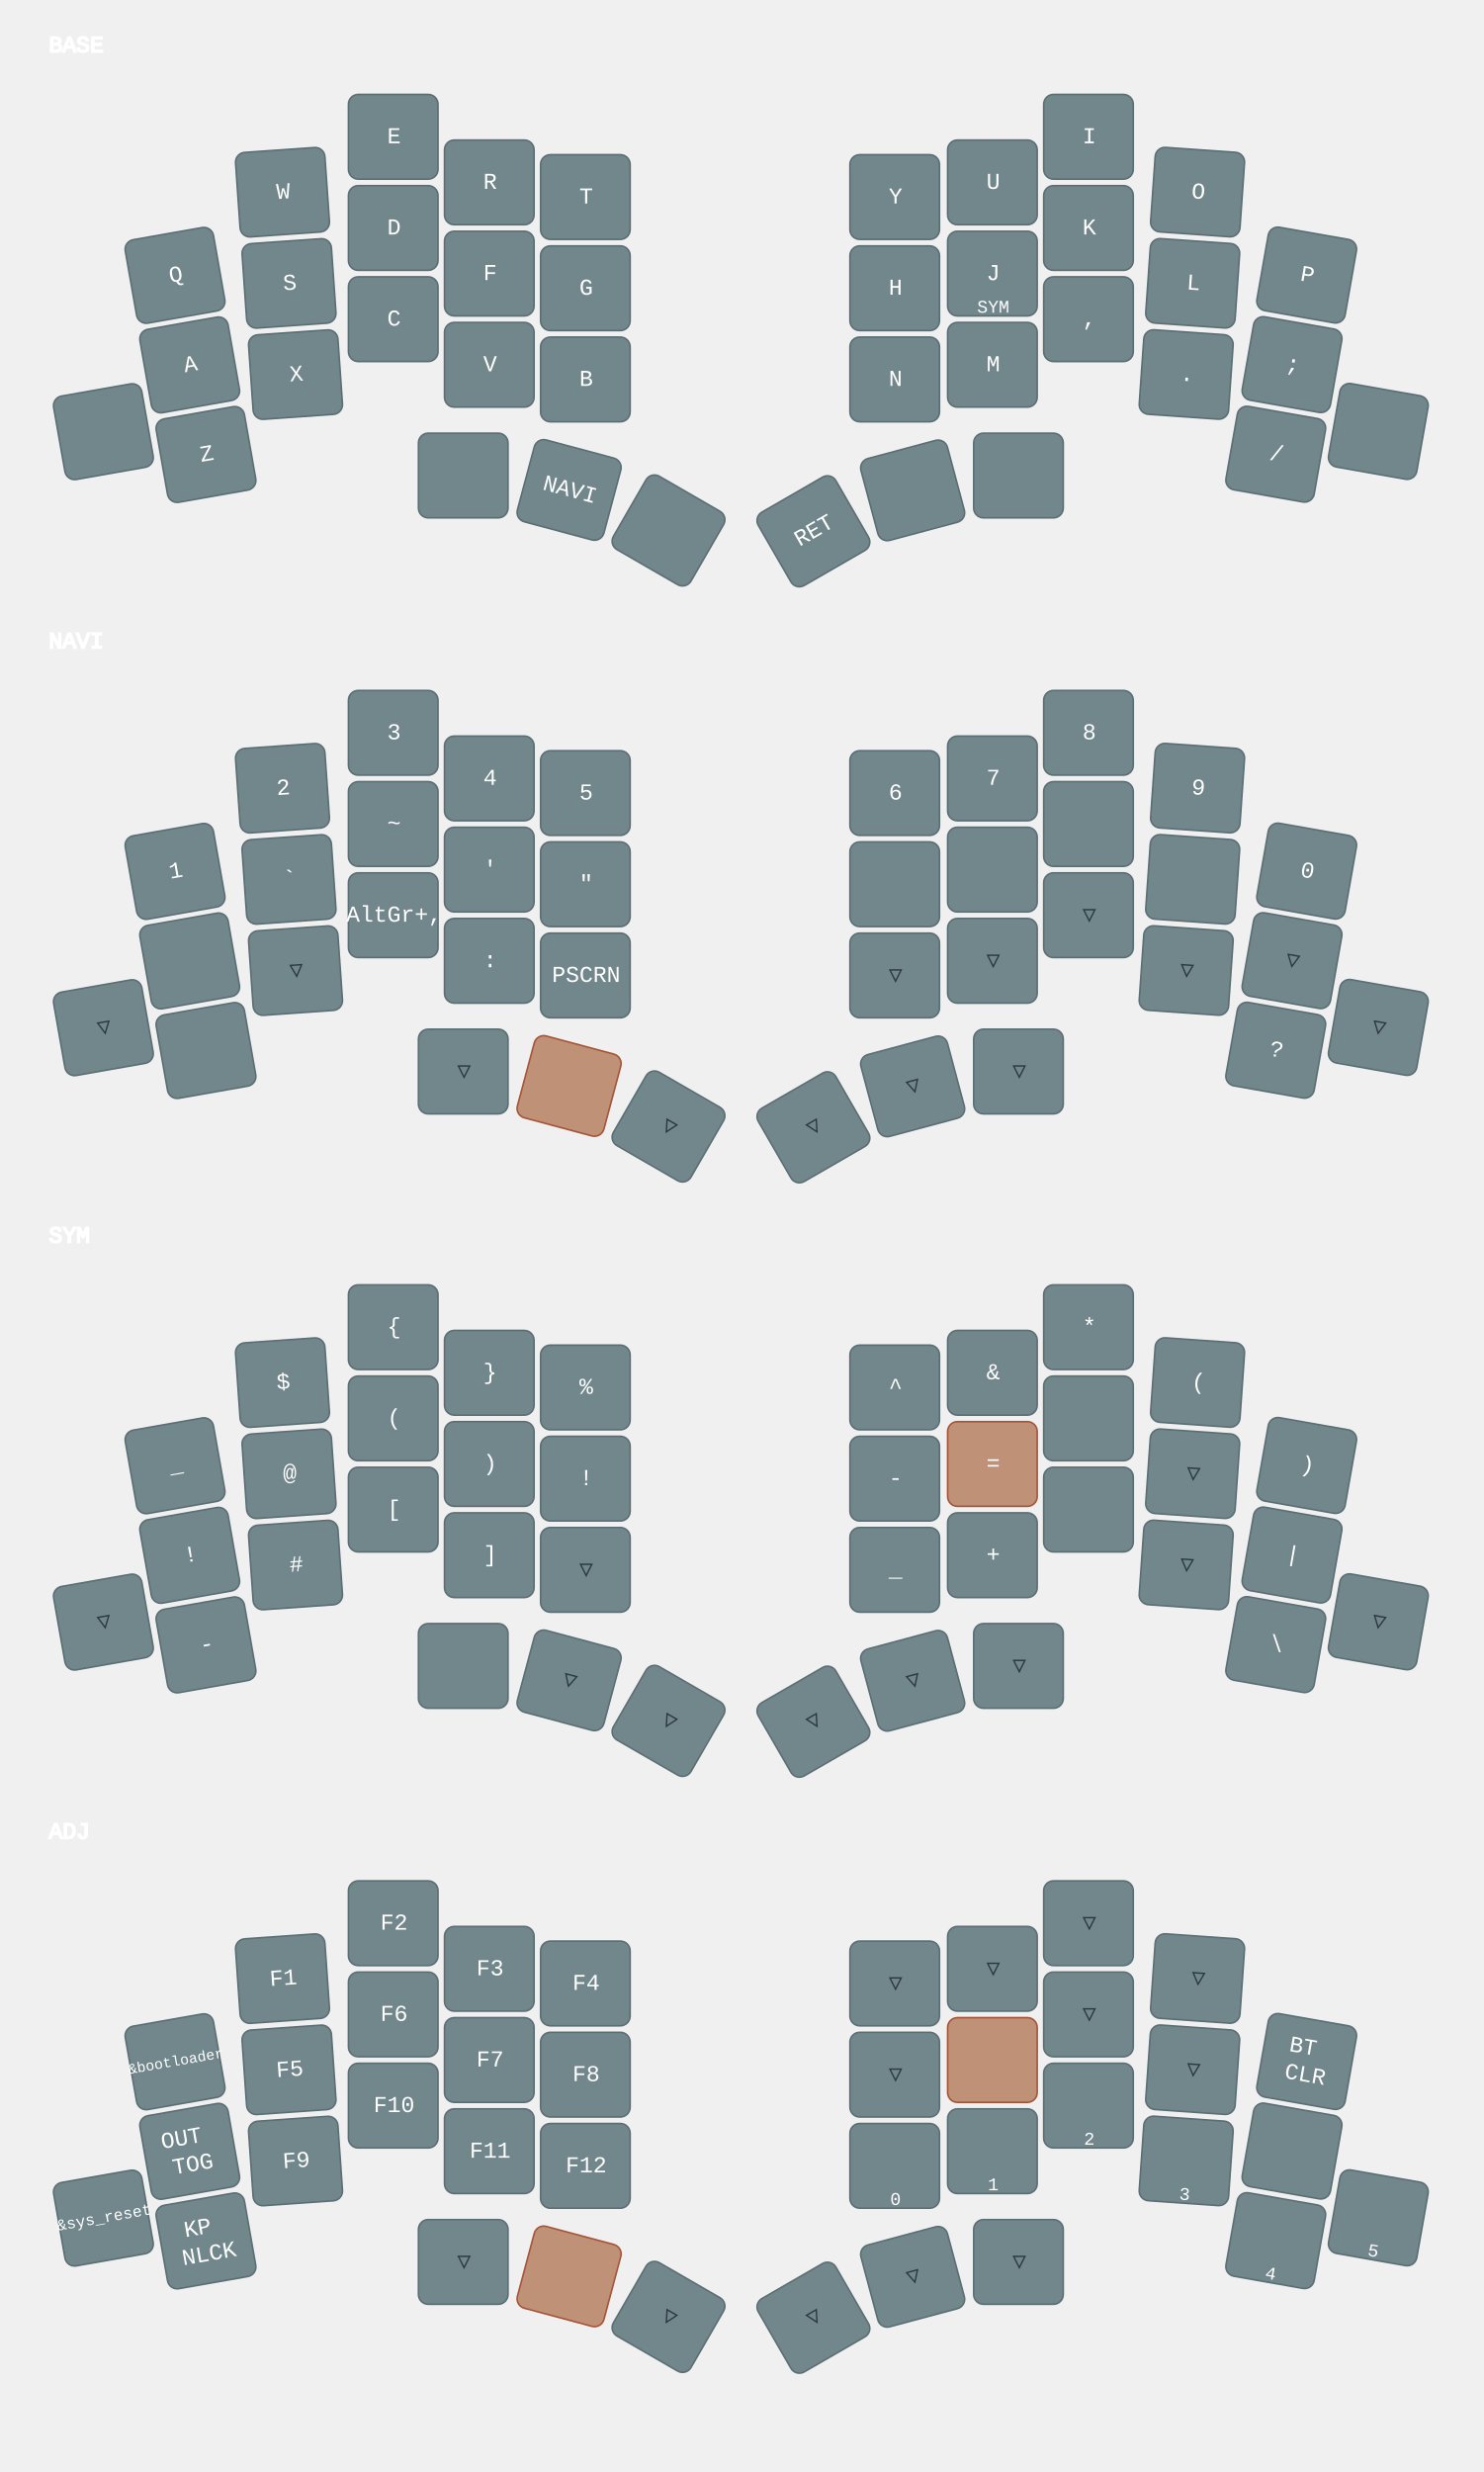
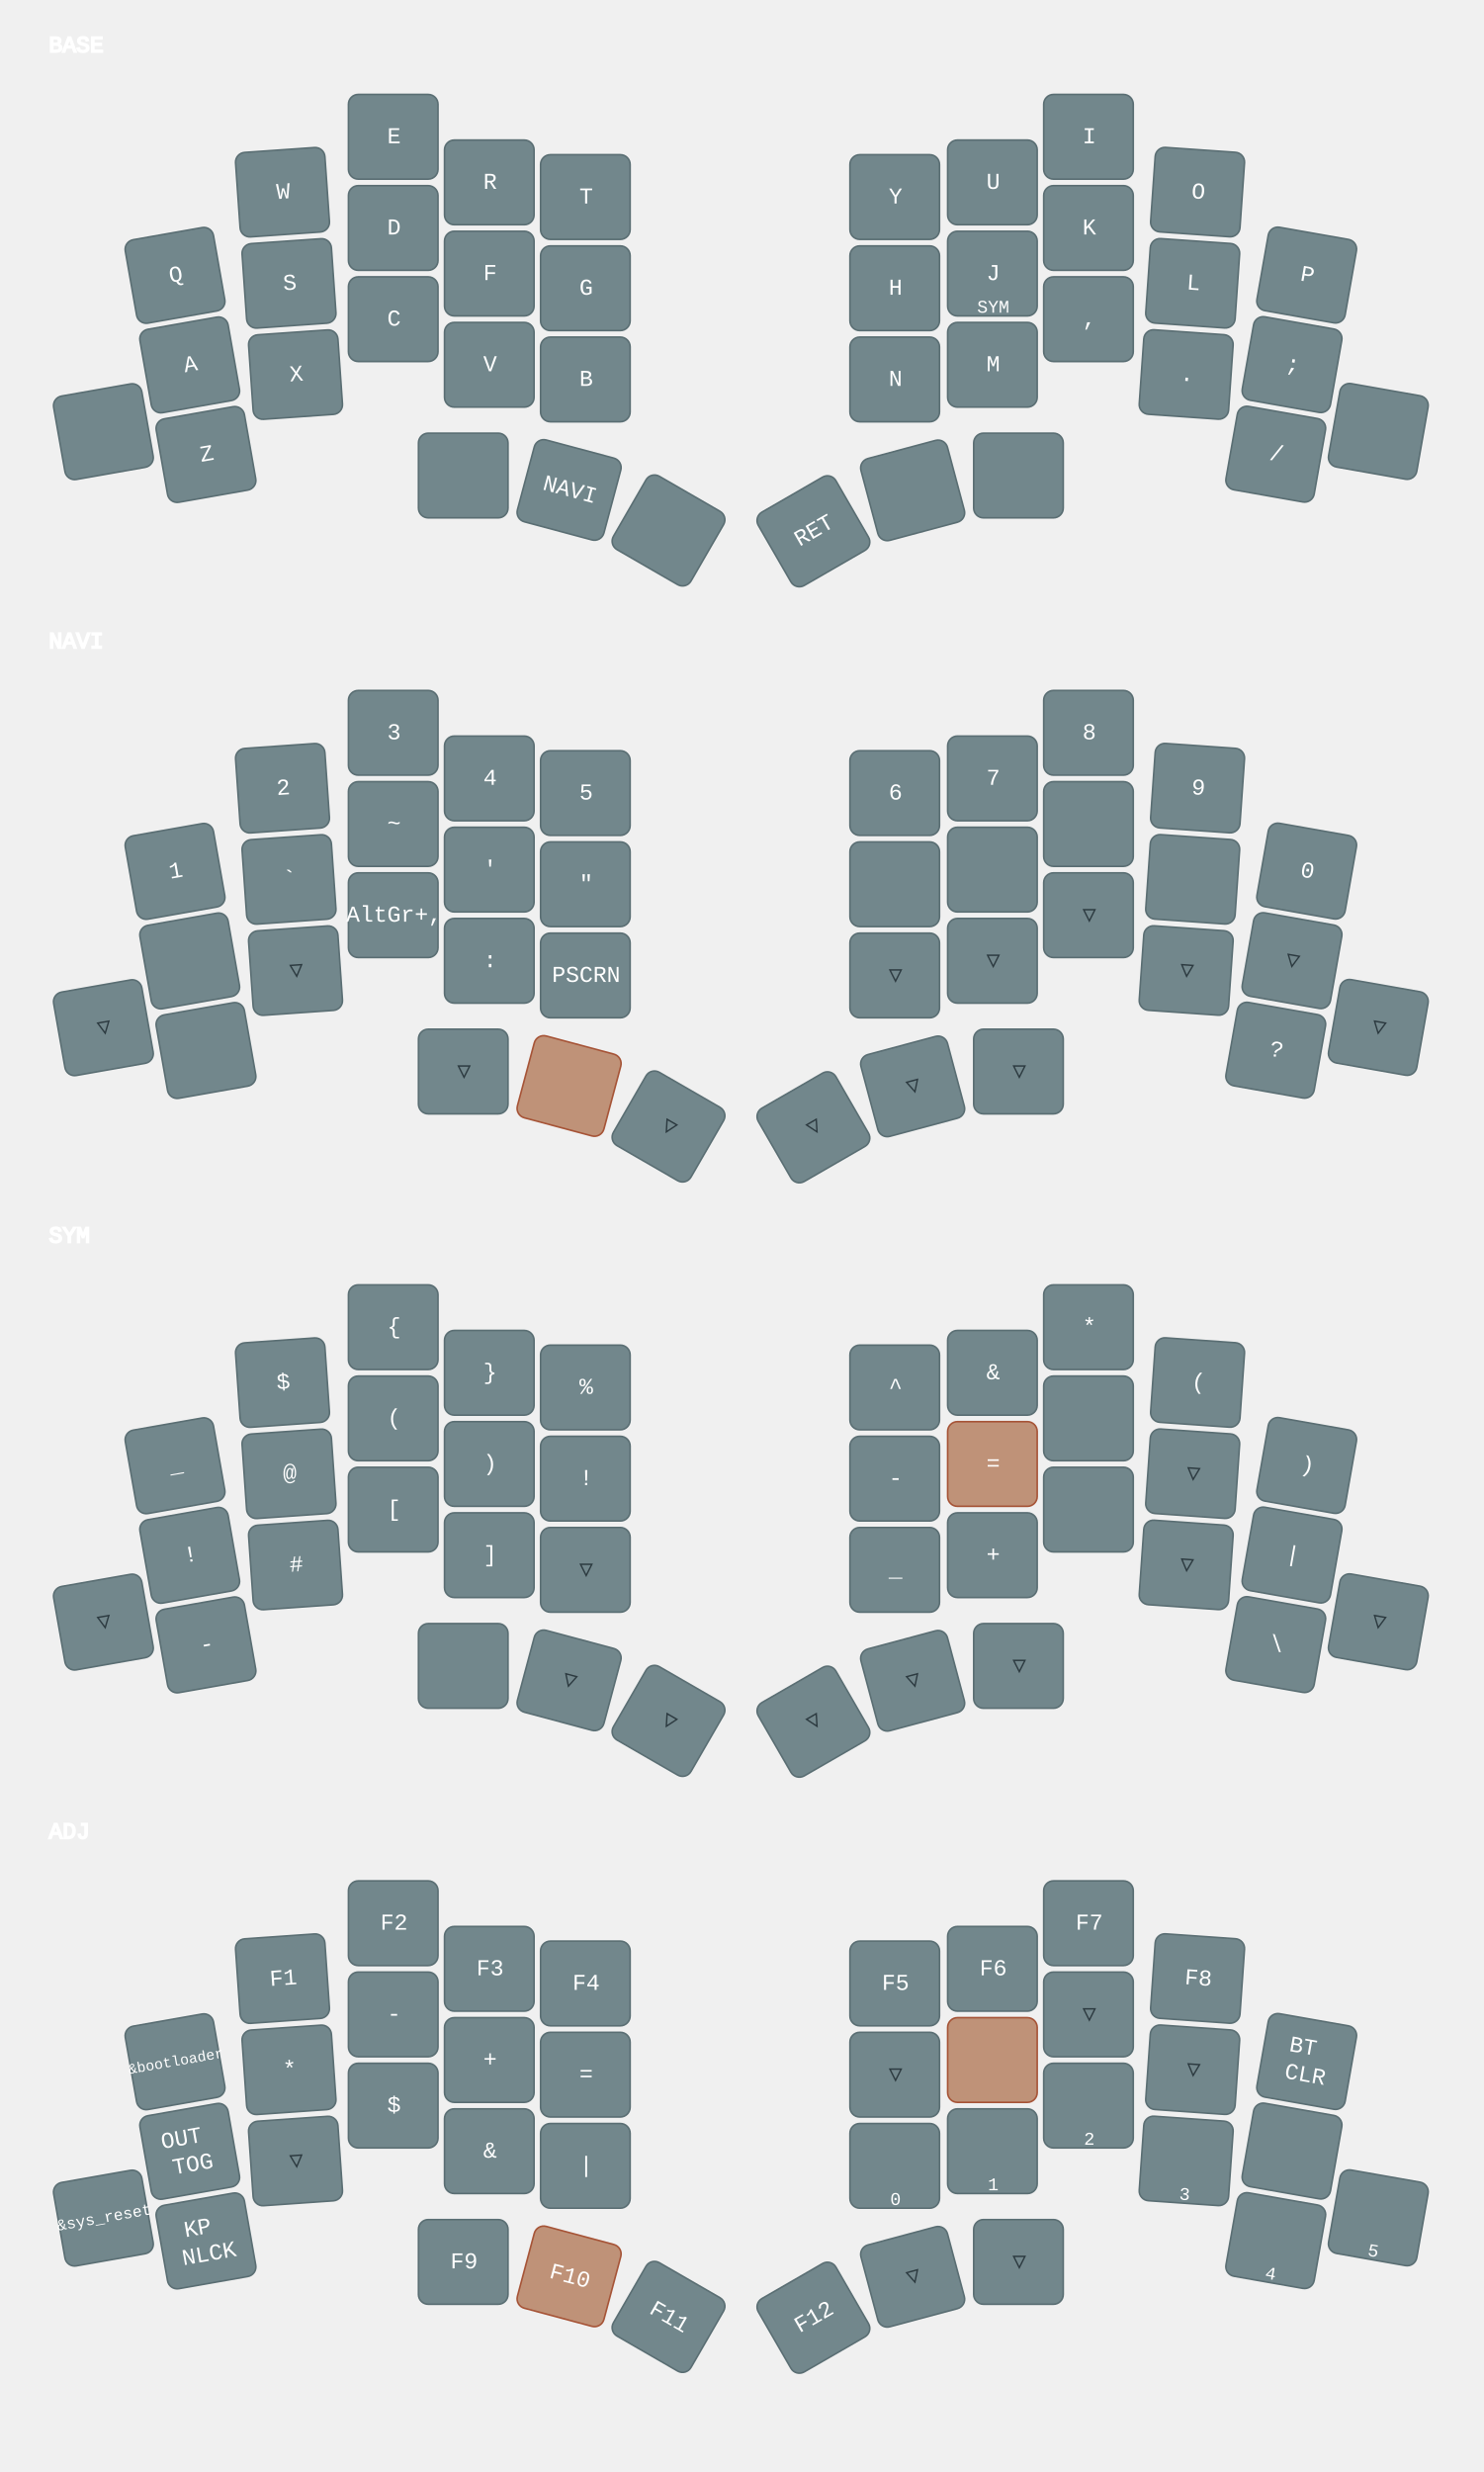
<svg xmlns="http://www.w3.org/2000/svg" xmlns:xlink="http://www.w3.org/1999/xlink" width="911" height="1518" viewBox="0 0 911 1518" class="keymap">
  <defs>/* start glyphs */
<svg id="mdi:apple-keyboard-command">
      <svg id="mdi-apple-keyboard-command" viewBox="0 0 24 24">
        <path d="M6,2A4,4 0 0,1 10,6V8H14V6A4,4 0 0,1 18,2A4,4 0 0,1 22,6A4,4 0 0,1 18,10H16V14H18A4,4 0 0,1 22,18A4,4 0 0,1 18,22A4,4 0 0,1 14,18V16H10V18A4,4 0 0,1 6,22A4,4 0 0,1 2,18A4,4 0 0,1 6,14H8V10H6A4,4 0 0,1 2,6A4,4 0 0,1 6,2M16,18A2,2 0 0,0 18,20A2,2 0 0,0 20,18A2,2 0 0,0 18,16H16V18M14,10H10V14H14V10M6,16A2,2 0 0,0 4,18A2,2 0 0,0 6,20A2,2 0 0,0 8,18V16H6M8,6A2,2 0 0,0 6,4A2,2 0 0,0 4,6A2,2 0 0,0 6,8H8V6M18,8A2,2 0 0,0 20,6A2,2 0 0,0 18,4A2,2 0 0,0 16,6V8H18Z" />
      </svg>
    </svg>
    <svg id="mdi:apple-keyboard-control">
      <svg id="mdi-apple-keyboard-control" viewBox="0 0 24 24">
        <path d="M19.78,11.78L18.36,13.19L12,6.83L5.64,13.19L4.22,11.78L12,4L19.78,11.78Z" />
      </svg>
    </svg>
    <svg id="mdi:apple-keyboard-option">
      <svg id="mdi-apple-keyboard-option" viewBox="0 0 24 24">
        <path d="M3,4H9.11L16.15,18H21V20H14.88L7.84,6H3V4M14,4H21V6H14V4Z" />
      </svg>
    </svg>
    <svg id="mdi:apple-keyboard-shift">
      <svg id="mdi-apple-keyboard-shift" viewBox="0 0 24 24">
        <path d="M15,18V12H17.17L12,6.83L6.83,12H9V18H15M12,4L22,14H17V20H7V14H2L12,4Z" />
      </svg>
    </svg>
    <svg id="mdi:arrow-down-bold">
      <svg id="mdi-arrow-down-bold" viewBox="0 0 24 24">
        <path d="M9,4H15V12H19.84L12,19.84L4.16,12H9V4Z" />
      </svg>
    </svg>
    <svg id="mdi:arrow-left-bold">
      <svg id="mdi-arrow-left-bold" viewBox="0 0 24 24">
        <path d="M20,9V15H12V19.84L4.16,12L12,4.16V9H20Z" />
      </svg>
    </svg>
    <svg id="mdi:arrow-right-bold">
      <svg id="mdi-arrow-right-bold" viewBox="0 0 24 24">
        <path d="M4,15V9H12V4.16L19.84,12L12,19.84V15H4Z" />
      </svg>
    </svg>
    <svg id="mdi:arrow-up-bold">
      <svg id="mdi-arrow-up-bold" viewBox="0 0 24 24">
        <path d="M15,20H9V12H4.16L12,4.16L19.84,12H15V20Z" />
      </svg>
    </svg>
    <svg id="mdi:backspace">
      <svg id="mdi-backspace" viewBox="0 0 24 24">
        <path d="M22,3H7C6.31,3 5.77,3.35 5.41,3.88L0,12L5.41,20.11C5.77,20.64 6.31,21 7,21H22A2,2 0 0,0 24,19V5A2,2 0 0,0 22,3M19,15.59L17.59,17L14,13.41L10.41,17L9,15.59L12.59,12L9,8.41L10.41,7L14,10.59L17.59,7L19,8.41L15.41,12" />
      </svg>
    </svg>
    <svg id="mdi:backspace-reverse-outline">
      <svg id="mdi-backspace-reverse-outline" viewBox="0 0 24 24">
        <path d="M5,15.59L6.41,17L10,13.41L13.59,17L15,15.59L11.41,12L15,8.41L13.59,7L10,10.59L6.41,7L5,8.41L8.59,12L5,15.59M2,3A2,2 0 0,0 0,5V19A2,2 0 0,0 2,21H17C17.69,21 18.23,20.64 18.59,20.11L24,12L18.59,3.88C18.23,3.35 17.69,3 17,3H2M2,5H17L21.72,12L17,19H2V5Z" />
      </svg>
    </svg>
    <svg id="mdi:bluetooth-connect">
      <svg id="mdi-bluetooth-connect" viewBox="0 0 24 24">
        <path d="M19,10L17,12L19,14L21,12M14.88,16.29L13,18.17V14.41M13,5.83L14.88,7.71L13,9.58M17.71,7.71L12,2H11V9.58L6.41,5L5,6.41L10.59,12L5,17.58L6.41,19L11,14.41V22H12L17.71,16.29L13.41,12M7,12L5,10L3,12L5,14L7,12Z" />
      </svg>
    </svg>
    <svg id="mdi:bluetooth-off">
      <svg id="mdi-bluetooth-off" viewBox="0 0 24 24">
        <path d="M13,5.83L14.88,7.71L13.28,9.31L14.69,10.72L17.71,7.7L12,2H11V7.03L13,9.03M5.41,4L4,5.41L10.59,12L5,17.59L6.41,19L11,14.41V22H12L16.29,17.71L18.59,20L20,18.59M13,18.17V14.41L14.88,16.29" />
      </svg>
    </svg>
    <svg id="mdi:keyboard-esc">
      <svg id="mdi-keyboard-esc" viewBox="0 0 24 24">
        <path d="M1 7H7V9H3V11H7V13H3V15H7V17H1V7M11 7H15V9H11V11H13C14.11 11 15 11.9 15 13V15C15 16.11 14.11 17 13 17H9V15H13V13H11C9.9 13 9 12.11 9 11V9C9 7.9 9.9 7 11 7M19 7H21C22.11 7 23 7.9 23 9V10H21V9H19V15H21V14H23V15C23 16.11 22.11 17 21 17H19C17.9 17 17 16.11 17 15V9C17 7.9 17.9 7 19 7Z" />
      </svg>
    </svg>
    <svg id="mdi:keyboard-space">
      <svg id="mdi-keyboard-space" viewBox="0 0 24 24">
        <path d="M3 15H5V19H19V15H21V19C21 20.1 20.1 21 19 21H5C3.9 21 3 20.1 3 19V15Z" />
      </svg>
    </svg>
    <svg id="mdi:keyboard-tab">
      <svg id="mdi-keyboard-tab" viewBox="0 0 24 24">
        <path d="M20,18H22V6H20M11.59,7.41L15.17,11H1V13H15.17L11.59,16.58L13,18L19,12L13,6L11.59,7.41Z" />
      </svg>
    </svg>
    <svg id="mdi:volume-high">
      <svg id="mdi-volume-high" viewBox="0 0 24 24">
        <path d="M14,3.23V5.29C16.89,6.15 19,8.83 19,12C19,15.17 16.89,17.84 14,18.7V20.77C18,19.86 21,16.28 21,12C21,7.72 18,4.14 14,3.23M16.5,12C16.5,10.23 15.5,8.71 14,7.97V16C15.5,15.29 16.5,13.76 16.5,12M3,9V15H7L12,20V4L7,9H3Z" />
      </svg>
    </svg>
    <svg id="mdi:volume-low">
      <svg id="mdi-volume-low" viewBox="0 0 24 24">
        <path d="M7,9V15H11L16,20V4L11,9H7Z" />
      </svg>
    </svg>
  </defs>/* end glyphs */
<style>/* inherit to force styles through use tags */
svg path {
    fill: inherit;
}

/* font and background color specifications */
svg.keymap {
    font-family: Menlo,SFMono-Regular,Consolas,Liberation Mono,monospace;
    font-size: 14px;
    font-kerning: normal;
    text-rendering: optimizeLegibility;
    fill: #FFF;
    background: #141F26;
}

/* default key styling */
rect.key {
    fill: #72878C;
    stroke: #5A6E73;
    stroke-width: 1;
}

/* default key side styling, only used is draw_key_sides is set */
rect.side {
    filter: brightness(90%);
}

/* color accent for combo boxes */
rect.combo, rect.combo-separate {
    fill: #54929b;
    stroke: #007772;
}

/* color accent for held keys */
rect.held, rect.combo.held {
    stroke: #A65437;
    fill: #BF9278;
    line-height: 2;
}

/* color accent for ghost (optional) keys */
rect.ghost, rect.combo.ghost {
    stroke-dasharray: 4, 4;
    stroke-width: 2;
}

text {
    text-anchor: middle;
    dominant-baseline: middle;
}

/* styling for layer labels */
text.label {
    text-anchor: start;
    stroke: white;
    paint-order: stroke;
}

/* styling for combo tap, and key hold/shifted label text */
text.combo, text.hold, text.shifted {
    font-size: 11px;
}

text.hold {
    text-anchor: middle;
    dominant-baseline: auto;
}

text.shifted {
    text-anchor: middle;
    dominant-baseline: hanging;
}

/* styling for hold/shifted label text in combo box */
text.combo.hold, text.combo.shifted {
    font-size: 8px;
}

/* lighter symbol for transparent keys */
text.trans {
    fill: #2C3A40;
}

/* styling for combo dendrons */
path.combo {
    stroke-width: 1;
    stroke: gray;
    fill: none;
}

/* Start Tabler Icons Cleanup */
/* cannot use height/width with glyphs */
.icon-tabler &gt; path {
    fill: inherit;
    stroke: inherit;
    stroke-width: 2;
}
/* hide tabler's default box */
.icon-tabler &gt; path[stroke="none"][fill="none"] {
    visibility: hidden;
}
/* End Tabler Icons Cleanup */
</style>
  <g transform="translate(30, 0)" class="layer-BASE">
    <text x="0" y="28" class="label" id="BASE">BASE</text>
    <g transform="translate(0, 56)">
      <g transform="translate(78, 113) rotate(-10.0)" class="key keypos-0">
        <rect rx="6" ry="6" x="-28" y="-26" width="55" height="52" class="key" />
        <text x="0" y="0" class="key tap">Q</text>
      </g>
      <g transform="translate(144, 62) rotate(-4.0)" class="key keypos-1">
        <rect rx="6" ry="6" x="-28" y="-26" width="55" height="52" class="key" />
        <text x="0" y="0" class="key tap">W</text>
      </g>
      <g transform="translate(212, 28)" class="key keypos-2">
        <rect rx="6" ry="6" x="-28" y="-26" width="55" height="52" class="key" />
        <text x="0" y="0" class="key tap">E</text>
      </g>
      <g transform="translate(271, 56)" class="key keypos-3">
        <rect rx="6" ry="6" x="-28" y="-26" width="55" height="52" class="key" />
        <text x="0" y="0" class="key tap">R</text>
      </g>
      <g transform="translate(330, 65)" class="key keypos-4">
        <rect rx="6" ry="6" x="-28" y="-26" width="55" height="52" class="key" />
        <text x="0" y="0" class="key tap">T</text>
      </g>
      <g transform="translate(520, 65)" class="key keypos-5">
        <rect rx="6" ry="6" x="-28" y="-26" width="55" height="52" class="key" />
        <text x="0" y="0" class="key tap">Y</text>
      </g>
      <g transform="translate(580, 56)" class="key keypos-6">
        <rect rx="6" ry="6" x="-28" y="-26" width="55" height="52" class="key" />
        <text x="0" y="0" class="key tap">U</text>
      </g>
      <g transform="translate(639, 28)" class="key keypos-7">
        <rect rx="6" ry="6" x="-28" y="-26" width="55" height="52" class="key" />
        <text x="0" y="0" class="key tap">I</text>
      </g>
      <g transform="translate(706, 62) rotate(4.0)" class="key keypos-8">
        <rect rx="6" ry="6" x="-28" y="-26" width="55" height="52" class="key" />
        <text x="0" y="0" class="key tap">O</text>
      </g>
      <g transform="translate(773, 113) rotate(10.0)" class="key keypos-9">
        <rect rx="6" ry="6" x="-28" y="-26" width="55" height="52" class="key" />
        <text x="0" y="0" class="key tap">P</text>
      </g>
      <g transform="translate(87, 168) rotate(-10.0)" class="key keypos-10">
        <rect rx="6" ry="6" x="-28" y="-26" width="55" height="52" class="key" />
        <text x="0" y="0" class="key tap">A</text>
      </g>
      <g transform="translate(148, 118) rotate(-4.0)" class="key keypos-11">
        <rect rx="6" ry="6" x="-28" y="-26" width="55" height="52" class="key" />
        <text x="0" y="0" class="key tap">S</text>
        <use href="#mdi:apple-keyboard-shift" xlink:href="#mdi:apple-keyboard-shift" x="-6" y="12" height="12" width="12.0" class="key hold glyph mdi:apple-keyboard-shift" />
      </g>
      <g transform="translate(212, 84)" class="key keypos-12">
        <rect rx="6" ry="6" x="-28" y="-26" width="55" height="52" class="key" />
        <text x="0" y="0" class="key tap">D</text>
        <use href="#mdi:apple-keyboard-command" xlink:href="#mdi:apple-keyboard-command" x="-6" y="12" height="12" width="12.0" class="key hold glyph mdi:apple-keyboard-command" />
      </g>
      <g transform="translate(271, 112)" class="key keypos-13">
        <rect rx="6" ry="6" x="-28" y="-26" width="55" height="52" class="key" />
        <text x="0" y="0" class="key tap">F</text>
        <use href="#mdi:apple-keyboard-control" xlink:href="#mdi:apple-keyboard-control" x="-6" y="12" height="12" width="12.0" class="key hold glyph mdi:apple-keyboard-control" />
      </g>
      <g transform="translate(330, 121)" class="key keypos-14">
        <rect rx="6" ry="6" x="-28" y="-26" width="55" height="52" class="key" />
        <text x="0" y="0" class="key tap">G</text>
      </g>
      <g transform="translate(520, 121)" class="key keypos-15">
        <rect rx="6" ry="6" x="-28" y="-26" width="55" height="52" class="key" />
        <text x="0" y="0" class="key tap">H</text>
      </g>
      <g transform="translate(580, 112)" class="key keypos-16">
        <rect rx="6" ry="6" x="-28" y="-26" width="55" height="52" class="key" />
        <text x="0" y="0" class="key tap">J</text>
        <a href="#SYM">
          <text x="0" y="24" class="key hold layer-activator">SYM</text>
        </a>
      </g>
      <g transform="translate(639, 84)" class="key keypos-17">
        <rect rx="6" ry="6" x="-28" y="-26" width="55" height="52" class="key" />
        <text x="0" y="0" class="key tap">K</text>
      </g>
      <g transform="translate(703, 118) rotate(4.0)" class="key keypos-18">
        <rect rx="6" ry="6" x="-28" y="-26" width="55" height="52" class="key" />
        <text x="0" y="0" class="key tap">L</text>
      </g>
      <g transform="translate(764, 168) rotate(10.0)" class="key keypos-19">
        <rect rx="6" ry="6" x="-28" y="-26" width="55" height="52" class="key" />
        <text x="0" y="0" class="key tap">;</text>
      </g>
      <g transform="translate(34, 209) rotate(-10.0)" class="key keypos-20">
        <rect rx="6" ry="6" x="-28" y="-26" width="55" height="52" class="key" />
        <use href="#mdi:keyboard-esc" xlink:href="#mdi:keyboard-esc" x="-7" y="-7" height="14" width="14.0" class="key tap glyph mdi:keyboard-esc" />
        <use href="#mdi:apple-keyboard-control" xlink:href="#mdi:apple-keyboard-control" x="-6" y="12" height="12" width="12.0" class="key hold glyph mdi:apple-keyboard-control" />
      </g>
      <g transform="translate(97, 223) rotate(-10.0)" class="key keypos-21">
        <rect rx="6" ry="6" x="-28" y="-26" width="55" height="52" class="key" />
        <text x="0" y="0" class="key tap">Z</text>
      </g>
      <g transform="translate(152, 174) rotate(-4.0)" class="key keypos-22">
        <rect rx="6" ry="6" x="-28" y="-26" width="55" height="52" class="key" />
        <text x="0" y="0" class="key tap">X</text>
      </g>
      <g transform="translate(212, 140)" class="key keypos-23">
        <rect rx="6" ry="6" x="-28" y="-26" width="55" height="52" class="key" />
        <text x="0" y="0" class="key tap">C</text>
      </g>
      <g transform="translate(271, 168)" class="key keypos-24">
        <rect rx="6" ry="6" x="-28" y="-26" width="55" height="52" class="key" />
        <text x="0" y="0" class="key tap">V</text>
      </g>
      <g transform="translate(330, 177)" class="key keypos-25">
        <rect rx="6" ry="6" x="-28" y="-26" width="55" height="52" class="key" />
        <text x="0" y="0" class="key tap">B</text>
      </g>
      <g transform="translate(520, 177)" class="key keypos-26">
        <rect rx="6" ry="6" x="-28" y="-26" width="55" height="52" class="key" />
        <text x="0" y="0" class="key tap">N</text>
      </g>
      <g transform="translate(580, 168)" class="key keypos-27">
        <rect rx="6" ry="6" x="-28" y="-26" width="55" height="52" class="key" />
        <text x="0" y="0" class="key tap">M</text>
      </g>
      <g transform="translate(639, 140)" class="key keypos-28">
        <rect rx="6" ry="6" x="-28" y="-26" width="55" height="52" class="key" />
        <text x="0" y="0" class="key tap">,</text>
      </g>
      <g transform="translate(699, 174) rotate(4.0)" class="key keypos-29">
        <rect rx="6" ry="6" x="-28" y="-26" width="55" height="52" class="key" />
        <text x="0" y="0" class="key tap">.</text>
      </g>
      <g transform="translate(754, 223) rotate(10.0)" class="key keypos-30">
        <rect rx="6" ry="6" x="-28" y="-26" width="55" height="52" class="key" />
        <text x="0" y="0" class="key tap">/</text>
      </g>
      <g transform="translate(817, 209) rotate(10.0)" class="key keypos-31">
        <rect rx="6" ry="6" x="-28" y="-26" width="55" height="52" class="key" />
        <use href="#mdi:apple-keyboard-shift" xlink:href="#mdi:apple-keyboard-shift" x="-7" y="-7" height="14" width="14.0" class="key tap glyph mdi:apple-keyboard-shift" />
      </g>
      <g transform="translate(255, 236)" class="key keypos-32">
        <rect rx="6" ry="6" x="-28" y="-26" width="55" height="52" class="key" />
        <use href="#mdi:backspace" xlink:href="#mdi:backspace" x="-7" y="-7" height="14" width="14.0" class="key tap glyph mdi:backspace" />
        <use href="#mdi:apple-keyboard-command" xlink:href="#mdi:apple-keyboard-command" x="-6" y="12" height="12" width="12.0" class="key hold glyph mdi:apple-keyboard-command" />
      </g>
      <g transform="translate(320, 245) rotate(15.0)" class="key keypos-33">
        <rect rx="6" ry="6" x="-28" y="-26" width="55" height="52" class="key" />
        <a href="#NAVI">
          <text x="0" y="0" class="key tap layer-activator">NAVI</text>
        </a>
      </g>
      <g transform="translate(381, 270) rotate(30.0)" class="key backspace keypos-34">
        <rect rx="6" ry="6" x="-28" y="-26" width="55" height="52" class="key backspace" />
        <use href="#mdi:backspace" xlink:href="#mdi:backspace" x="-7" y="-7" height="14" width="14.0" class="key backspace tap glyph mdi:backspace" />
      </g>
      <g transform="translate(470, 270) rotate(-30.0)" class="key keypos-35">
        <rect rx="6" ry="6" x="-28" y="-26" width="55" height="52" class="key" />
        <text x="0" y="0" class="key tap">RET</text>
      </g>
      <g transform="translate(531, 245) rotate(-15.0)" class="key keypos-36">
        <rect rx="6" ry="6" x="-28" y="-26" width="55" height="52" class="key" />
        <use href="#mdi:keyboard-space" xlink:href="#mdi:keyboard-space" x="-7" y="-7" height="14" width="14.0" class="key tap glyph mdi:keyboard-space" />
      </g>
      <g transform="translate(596, 236)" class="key keypos-37">
        <rect rx="6" ry="6" x="-28" y="-26" width="55" height="52" class="key" />
        <use href="#mdi:keyboard-esc" xlink:href="#mdi:keyboard-esc" x="-7" y="-7" height="14" width="14.0" class="key tap glyph mdi:keyboard-esc" />
        <use href="#mdi:apple-keyboard-option" xlink:href="#mdi:apple-keyboard-option" x="-6" y="12" height="12" width="12.0" class="key hold glyph mdi:apple-keyboard-option" />
      </g>
    </g>
  </g>
  <g transform="translate(30, 366)" class="layer-NAVI">
    <text x="0" y="28" class="label" id="NAVI">NAVI</text>
    <g transform="translate(0, 56)">
      <g transform="translate(78, 113) rotate(-10.0)" class="key keypos-0">
        <rect rx="6" ry="6" x="-28" y="-26" width="55" height="52" class="key" />
        <text x="0" y="0" class="key tap">1</text>
      </g>
      <g transform="translate(144, 62) rotate(-4.0)" class="key keypos-1">
        <rect rx="6" ry="6" x="-28" y="-26" width="55" height="52" class="key" />
        <text x="0" y="0" class="key tap">2</text>
      </g>
      <g transform="translate(212, 28)" class="key keypos-2">
        <rect rx="6" ry="6" x="-28" y="-26" width="55" height="52" class="key" />
        <text x="0" y="0" class="key tap">3</text>
      </g>
      <g transform="translate(271, 56)" class="key keypos-3">
        <rect rx="6" ry="6" x="-28" y="-26" width="55" height="52" class="key" />
        <text x="0" y="0" class="key tap">4</text>
      </g>
      <g transform="translate(330, 65)" class="key keypos-4">
        <rect rx="6" ry="6" x="-28" y="-26" width="55" height="52" class="key" />
        <text x="0" y="0" class="key tap">5</text>
      </g>
      <g transform="translate(520, 65)" class="key keypos-5">
        <rect rx="6" ry="6" x="-28" y="-26" width="55" height="52" class="key" />
        <text x="0" y="0" class="key tap">6</text>
      </g>
      <g transform="translate(580, 56)" class="key keypos-6">
        <rect rx="6" ry="6" x="-28" y="-26" width="55" height="52" class="key" />
        <text x="0" y="0" class="key tap">7</text>
      </g>
      <g transform="translate(639, 28)" class="key keypos-7">
        <rect rx="6" ry="6" x="-28" y="-26" width="55" height="52" class="key" />
        <text x="0" y="0" class="key tap">8</text>
      </g>
      <g transform="translate(706, 62) rotate(4.0)" class="key keypos-8">
        <rect rx="6" ry="6" x="-28" y="-26" width="55" height="52" class="key" />
        <text x="0" y="0" class="key tap">9</text>
      </g>
      <g transform="translate(773, 113) rotate(10.0)" class="key keypos-9">
        <rect rx="6" ry="6" x="-28" y="-26" width="55" height="52" class="key" />
        <text x="0" y="0" class="key tap">0</text>
      </g>
      <g transform="translate(87, 168) rotate(-10.0)" class="key keypos-10">
        <rect rx="6" ry="6" x="-28" y="-26" width="55" height="52" class="key" />
        <use href="#mdi:keyboard-tab" xlink:href="#mdi:keyboard-tab" x="-7" y="-7" height="14" width="14.0" class="key tap glyph mdi:keyboard-tab" />
      </g>
      <g transform="translate(148, 118) rotate(-4.0)" class="key keypos-11">
        <rect rx="6" ry="6" x="-28" y="-26" width="55" height="52" class="key" />
        <text x="0" y="0" class="key tap">`</text>
      </g>
      <g transform="translate(212, 84)" class="key keypos-12">
        <rect rx="6" ry="6" x="-28" y="-26" width="55" height="52" class="key" />
        <text x="0" y="0" class="key tap">~</text>
      </g>
      <g transform="translate(271, 112)" class="key keypos-13">
        <rect rx="6" ry="6" x="-28" y="-26" width="55" height="52" class="key" />
        <text x="0" y="0" class="key tap">'</text>
      </g>
      <g transform="translate(330, 121)" class="key keypos-14">
        <rect rx="6" ry="6" x="-28" y="-26" width="55" height="52" class="key" />
        <text x="0" y="0" class="key tap">"</text>
      </g>
      <g transform="translate(520, 121)" class="key keypos-15">
        <rect rx="6" ry="6" x="-28" y="-26" width="55" height="52" class="key" />
        <use href="#mdi:arrow-left-bold" xlink:href="#mdi:arrow-left-bold" x="-7" y="-7" height="14" width="14.0" class="key tap glyph mdi:arrow-left-bold" />
      </g>
      <g transform="translate(580, 112)" class="key keypos-16">
        <rect rx="6" ry="6" x="-28" y="-26" width="55" height="52" class="key" />
        <use href="#mdi:arrow-down-bold" xlink:href="#mdi:arrow-down-bold" x="-7" y="-7" height="14" width="14.0" class="key tap glyph mdi:arrow-down-bold" />
      </g>
      <g transform="translate(639, 84)" class="key keypos-17">
        <rect rx="6" ry="6" x="-28" y="-26" width="55" height="52" class="key" />
        <use href="#mdi:arrow-up-bold" xlink:href="#mdi:arrow-up-bold" x="-7" y="-7" height="14" width="14.0" class="key tap glyph mdi:arrow-up-bold" />
      </g>
      <g transform="translate(703, 118) rotate(4.0)" class="key keypos-18">
        <rect rx="6" ry="6" x="-28" y="-26" width="55" height="52" class="key" />
        <use href="#mdi:arrow-right-bold" xlink:href="#mdi:arrow-right-bold" x="-7" y="-7" height="14" width="14.0" class="key tap glyph mdi:arrow-right-bold" />
      </g>
      <g transform="translate(764, 168) rotate(10.0)" class="key trans keypos-19">
        <rect rx="6" ry="6" x="-28" y="-26" width="55" height="52" class="key trans" />
        <text x="0" y="0" class="key trans tap">▽</text>
      </g>
      <g transform="translate(34, 209) rotate(-10.0)" class="key trans keypos-20">
        <rect rx="6" ry="6" x="-28" y="-26" width="55" height="52" class="key trans" />
        <text x="0" y="0" class="key trans tap">▽</text>
      </g>
      <g transform="translate(97, 223) rotate(-10.0)" class="key keypos-21">
        <rect rx="6" ry="6" x="-28" y="-26" width="55" height="52" class="key" />
        <use href="#mdi:apple-keyboard-shift" xlink:href="#mdi:apple-keyboard-shift" x="-7" y="-7" height="14" width="14.0" class="key tap glyph mdi:apple-keyboard-shift" />
      </g>
      <g transform="translate(152, 174) rotate(-4.0)" class="key trans keypos-22">
        <rect rx="6" ry="6" x="-28" y="-26" width="55" height="52" class="key trans" />
        <text x="0" y="0" class="key trans tap">▽</text>
      </g>
      <g transform="translate(212, 140)" class="key keypos-23">
        <rect rx="6" ry="6" x="-28" y="-26" width="55" height="52" class="key" />
        <text x="0" y="0" class="key tap">AltGr+,</text>
      </g>
      <g transform="translate(271, 168)" class="key keypos-24">
        <rect rx="6" ry="6" x="-28" y="-26" width="55" height="52" class="key" />
        <text x="0" y="0" class="key tap">:</text>
      </g>
      <g transform="translate(330, 177)" class="key keypos-25">
        <rect rx="6" ry="6" x="-28" y="-26" width="55" height="52" class="key" />
        <text x="0" y="0" class="key tap">PSCRN</text>
      </g>
      <g transform="translate(520, 177)" class="key trans keypos-26">
        <rect rx="6" ry="6" x="-28" y="-26" width="55" height="52" class="key trans" />
        <text x="0" y="0" class="key trans tap">▽</text>
      </g>
      <g transform="translate(580, 168)" class="key trans keypos-27">
        <rect rx="6" ry="6" x="-28" y="-26" width="55" height="52" class="key trans" />
        <text x="0" y="0" class="key trans tap">▽</text>
      </g>
      <g transform="translate(639, 140)" class="key trans keypos-28">
        <rect rx="6" ry="6" x="-28" y="-26" width="55" height="52" class="key trans" />
        <text x="0" y="0" class="key trans tap">▽</text>
      </g>
      <g transform="translate(699, 174) rotate(4.0)" class="key trans keypos-29">
        <rect rx="6" ry="6" x="-28" y="-26" width="55" height="52" class="key trans" />
        <text x="0" y="0" class="key trans tap">▽</text>
      </g>
      <g transform="translate(754, 223) rotate(10.0)" class="key keypos-30">
        <rect rx="6" ry="6" x="-28" y="-26" width="55" height="52" class="key" />
        <text x="0" y="0" class="key tap">?</text>
      </g>
      <g transform="translate(817, 209) rotate(10.0)" class="key trans keypos-31">
        <rect rx="6" ry="6" x="-28" y="-26" width="55" height="52" class="key trans" />
        <text x="0" y="0" class="key trans tap">▽</text>
      </g>
      <g transform="translate(255, 236)" class="key trans keypos-32">
        <rect rx="6" ry="6" x="-28" y="-26" width="55" height="52" class="key trans" />
        <text x="0" y="0" class="key trans tap">▽</text>
      </g>
      <g transform="translate(320, 245) rotate(15.0)" class="key held keypos-33">
        <rect rx="6" ry="6" x="-28" y="-26" width="55" height="52" class="key held" />
      </g>
      <g transform="translate(381, 270) rotate(30.0)" class="key trans keypos-34">
        <rect rx="6" ry="6" x="-28" y="-26" width="55" height="52" class="key trans" />
        <text x="0" y="0" class="key trans tap">▽</text>
      </g>
      <g transform="translate(470, 270) rotate(-30.0)" class="key trans keypos-35">
        <rect rx="6" ry="6" x="-28" y="-26" width="55" height="52" class="key trans" />
        <text x="0" y="0" class="key trans tap">▽</text>
      </g>
      <g transform="translate(531, 245) rotate(-15.0)" class="key trans keypos-36">
        <rect rx="6" ry="6" x="-28" y="-26" width="55" height="52" class="key trans" />
        <text x="0" y="0" class="key trans tap">▽</text>
      </g>
      <g transform="translate(596, 236)" class="key trans keypos-37">
        <rect rx="6" ry="6" x="-28" y="-26" width="55" height="52" class="key trans" />
        <text x="0" y="0" class="key trans tap">▽</text>
      </g>
    </g>
  </g>
  <g transform="translate(30, 731)" class="layer-SYM">
    <text x="0" y="28" class="label" id="SYM">SYM</text>
    <g transform="translate(0, 56)">
      <g transform="translate(78, 113) rotate(-10.0)" class="key keypos-0">
        <rect rx="6" ry="6" x="-28" y="-26" width="55" height="52" class="key" />
        <text x="0" y="0" class="key tap">_</text>
      </g>
      <g transform="translate(144, 62) rotate(-4.0)" class="key keypos-1">
        <rect rx="6" ry="6" x="-28" y="-26" width="55" height="52" class="key" />
        <text x="0" y="0" class="key tap">$</text>
      </g>
      <g transform="translate(212, 28)" class="key keypos-2">
        <rect rx="6" ry="6" x="-28" y="-26" width="55" height="52" class="key" />
        <text x="0" y="0" class="key tap">{</text>
      </g>
      <g transform="translate(271, 56)" class="key keypos-3">
        <rect rx="6" ry="6" x="-28" y="-26" width="55" height="52" class="key" />
        <text x="0" y="0" class="key tap">}</text>
      </g>
      <g transform="translate(330, 65)" class="key keypos-4">
        <rect rx="6" ry="6" x="-28" y="-26" width="55" height="52" class="key" />
        <text x="0" y="0" class="key tap">%</text>
      </g>
      <g transform="translate(520, 65)" class="key keypos-5">
        <rect rx="6" ry="6" x="-28" y="-26" width="55" height="52" class="key" />
        <text x="0" y="0" class="key tap">^</text>
      </g>
      <g transform="translate(580, 56)" class="key keypos-6">
        <rect rx="6" ry="6" x="-28" y="-26" width="55" height="52" class="key" />
        <text x="0" y="0" class="key tap">&amp;</text>
      </g>
      <g transform="translate(639, 28)" class="key keypos-7">
        <rect rx="6" ry="6" x="-28" y="-26" width="55" height="52" class="key" />
        <text x="0" y="0" class="key tap">*</text>
      </g>
      <g transform="translate(706, 62) rotate(4.0)" class="key keypos-8">
        <rect rx="6" ry="6" x="-28" y="-26" width="55" height="52" class="key" />
        <text x="0" y="0" class="key tap">(</text>
      </g>
      <g transform="translate(773, 113) rotate(10.0)" class="key keypos-9">
        <rect rx="6" ry="6" x="-28" y="-26" width="55" height="52" class="key" />
        <text x="0" y="0" class="key tap">)</text>
      </g>
      <g transform="translate(87, 168) rotate(-10.0)" class="key keypos-10">
        <rect rx="6" ry="6" x="-28" y="-26" width="55" height="52" class="key" />
        <text x="0" y="0" class="key tap">!</text>
      </g>
      <g transform="translate(148, 118) rotate(-4.0)" class="key keypos-11">
        <rect rx="6" ry="6" x="-28" y="-26" width="55" height="52" class="key" />
        <text x="0" y="0" class="key tap">@</text>
      </g>
      <g transform="translate(212, 84)" class="key keypos-12">
        <rect rx="6" ry="6" x="-28" y="-26" width="55" height="52" class="key" />
        <text x="0" y="0" class="key tap">(</text>
      </g>
      <g transform="translate(271, 112)" class="key keypos-13">
        <rect rx="6" ry="6" x="-28" y="-26" width="55" height="52" class="key" />
        <text x="0" y="0" class="key tap">)</text>
      </g>
      <g transform="translate(330, 121)" class="key keypos-14">
        <rect rx="6" ry="6" x="-28" y="-26" width="55" height="52" class="key" />
        <text x="0" y="0" class="key tap">!</text>
      </g>
      <g transform="translate(520, 121)" class="key keypos-15">
        <rect rx="6" ry="6" x="-28" y="-26" width="55" height="52" class="key" />
        <text x="0" y="0" class="key tap">-</text>
      </g>
      <g transform="translate(580, 112)" class="key held keypos-16">
        <rect rx="6" ry="6" x="-28" y="-26" width="55" height="52" class="key held" />
        <text x="0" y="0" class="key held tap">=</text>
      </g>
      <g transform="translate(639, 84)" class="key keypos-17">
        <rect rx="6" ry="6" x="-28" y="-26" width="55" height="52" class="key" />
        <use href="#mdi:volume-high" xlink:href="#mdi:volume-high" x="-7" y="-7" height="14" width="14.0" class="key tap glyph mdi:volume-high" />
      </g>
      <g transform="translate(703, 118) rotate(4.0)" class="key trans keypos-18">
        <rect rx="6" ry="6" x="-28" y="-26" width="55" height="52" class="key trans" />
        <text x="0" y="0" class="key trans tap">▽</text>
      </g>
      <g transform="translate(764, 168) rotate(10.0)" class="key keypos-19">
        <rect rx="6" ry="6" x="-28" y="-26" width="55" height="52" class="key" />
        <text x="0" y="0" class="key tap">|</text>
      </g>
      <g transform="translate(34, 209) rotate(-10.0)" class="key trans keypos-20">
        <rect rx="6" ry="6" x="-28" y="-26" width="55" height="52" class="key trans" />
        <text x="0" y="0" class="key trans tap">▽</text>
      </g>
      <g transform="translate(97, 223) rotate(-10.0)" class="key keypos-21">
        <rect rx="6" ry="6" x="-28" y="-26" width="55" height="52" class="key" />
        <text x="0" y="0" class="key tap">-</text>
      </g>
      <g transform="translate(152, 174) rotate(-4.0)" class="key keypos-22">
        <rect rx="6" ry="6" x="-28" y="-26" width="55" height="52" class="key" />
        <text x="0" y="0" class="key tap">#</text>
      </g>
      <g transform="translate(212, 140)" class="key keypos-23">
        <rect rx="6" ry="6" x="-28" y="-26" width="55" height="52" class="key" />
        <text x="0" y="0" class="key tap">[</text>
      </g>
      <g transform="translate(271, 168)" class="key keypos-24">
        <rect rx="6" ry="6" x="-28" y="-26" width="55" height="52" class="key" />
        <text x="0" y="0" class="key tap">]</text>
      </g>
      <g transform="translate(330, 177)" class="key trans keypos-25">
        <rect rx="6" ry="6" x="-28" y="-26" width="55" height="52" class="key trans" />
        <text x="0" y="0" class="key trans tap">▽</text>
      </g>
      <g transform="translate(520, 177)" class="key keypos-26">
        <rect rx="6" ry="6" x="-28" y="-26" width="55" height="52" class="key" />
        <text x="0" y="0" class="key tap">_</text>
      </g>
      <g transform="translate(580, 168)" class="key keypos-27">
        <rect rx="6" ry="6" x="-28" y="-26" width="55" height="52" class="key" />
        <text x="0" y="0" class="key tap">+</text>
      </g>
      <g transform="translate(639, 140)" class="key keypos-28">
        <rect rx="6" ry="6" x="-28" y="-26" width="55" height="52" class="key" />
        <use href="#mdi:volume-low" xlink:href="#mdi:volume-low" x="-7" y="-7" height="14" width="14.0" class="key tap glyph mdi:volume-low" />
      </g>
      <g transform="translate(699, 174) rotate(4.0)" class="key trans keypos-29">
        <rect rx="6" ry="6" x="-28" y="-26" width="55" height="52" class="key trans" />
        <text x="0" y="0" class="key trans tap">▽</text>
      </g>
      <g transform="translate(754, 223) rotate(10.0)" class="key keypos-30">
        <rect rx="6" ry="6" x="-28" y="-26" width="55" height="52" class="key" />
        <text x="0" y="0" class="key tap">\</text>
      </g>
      <g transform="translate(817, 209) rotate(10.0)" class="key trans keypos-31">
        <rect rx="6" ry="6" x="-28" y="-26" width="55" height="52" class="key trans" />
        <text x="0" y="0" class="key trans tap">▽</text>
      </g>
      <g transform="translate(255, 236)" class="key keypos-32">
        <rect rx="6" ry="6" x="-28" y="-26" width="55" height="52" class="key" />
        <use href="#mdi:backspace-reverse-outline" xlink:href="#mdi:backspace-reverse-outline" x="-7" y="-7" height="14" width="14.0" class="key tap glyph mdi:backspace-reverse-outline" />
        <use href="#mdi:apple-keyboard-command" xlink:href="#mdi:apple-keyboard-command" x="-6" y="12" height="12" width="12.0" class="key hold glyph mdi:apple-keyboard-command" />
      </g>
      <g transform="translate(320, 245) rotate(15.0)" class="key trans keypos-33">
        <rect rx="6" ry="6" x="-28" y="-26" width="55" height="52" class="key trans" />
        <text x="0" y="0" class="key trans tap">▽</text>
      </g>
      <g transform="translate(381, 270) rotate(30.0)" class="key trans keypos-34">
        <rect rx="6" ry="6" x="-28" y="-26" width="55" height="52" class="key trans" />
        <text x="0" y="0" class="key trans tap">▽</text>
      </g>
      <g transform="translate(470, 270) rotate(-30.0)" class="key trans keypos-35">
        <rect rx="6" ry="6" x="-28" y="-26" width="55" height="52" class="key trans" />
        <text x="0" y="0" class="key trans tap">▽</text>
      </g>
      <g transform="translate(531, 245) rotate(-15.0)" class="key trans keypos-36">
        <rect rx="6" ry="6" x="-28" y="-26" width="55" height="52" class="key trans" />
        <text x="0" y="0" class="key trans tap">▽</text>
      </g>
      <g transform="translate(596, 236)" class="key trans keypos-37">
        <rect rx="6" ry="6" x="-28" y="-26" width="55" height="52" class="key trans" />
        <text x="0" y="0" class="key trans tap">▽</text>
      </g>
    </g>
  </g>
  <g transform="translate(30, 1097)" class="layer-ADJ">
    <text x="0" y="28" class="label" id="ADJ">ADJ</text>
    <g transform="translate(0, 56)">
      <g transform="translate(78, 113) rotate(-10.0)" class="key keypos-0">
        <rect rx="6" ry="6" x="-28" y="-26" width="55" height="52" class="key" />
        <text x="0" y="0" class="key tap">
          <tspan style="font-size: 64%">&amp;bootloader</tspan>
        </text>
      </g>
      <g transform="translate(144, 62) rotate(-4.0)" class="key keypos-1">
        <rect rx="6" ry="6" x="-28" y="-26" width="55" height="52" class="key" />
        <text x="0" y="0" class="key tap">F1</text>
      </g>
      <g transform="translate(212, 28)" class="key keypos-2">
        <rect rx="6" ry="6" x="-28" y="-26" width="55" height="52" class="key" />
        <text x="0" y="0" class="key tap">F2</text>
      </g>
      <g transform="translate(271, 56)" class="key keypos-3">
        <rect rx="6" ry="6" x="-28" y="-26" width="55" height="52" class="key" />
        <text x="0" y="0" class="key tap">F3</text>
      </g>
      <g transform="translate(330, 65)" class="key keypos-4">
        <rect rx="6" ry="6" x="-28" y="-26" width="55" height="52" class="key" />
        <text x="0" y="0" class="key tap">F4</text>
      </g>
-       <g transform="translate(520, 65)" class="key trans keypos-5">
-         <rect rx="6" ry="6" x="-28" y="-26" width="55" height="52" class="key trans" />
-         <text x="0" y="0" class="key trans tap">▽</text>
-       </g>
-       <g transform="translate(580, 56)" class="key trans keypos-6">
-         <rect rx="6" ry="6" x="-28" y="-26" width="55" height="52" class="key trans" />
-         <text x="0" y="0" class="key trans tap">▽</text>
-       </g>
-       <g transform="translate(639, 28)" class="key trans keypos-7">
-         <rect rx="6" ry="6" x="-28" y="-26" width="55" height="52" class="key trans" />
-         <text x="0" y="0" class="key trans tap">▽</text>
-       </g>
-       <g transform="translate(706, 62) rotate(4.0)" class="key trans keypos-8">
-         <rect rx="6" ry="6" x="-28" y="-26" width="55" height="52" class="key trans" />
-         <text x="0" y="0" class="key trans tap">▽</text>
+       <g transform="translate(520, 65)" class="key keypos-5">
+         <rect rx="6" ry="6" x="-28" y="-26" width="55" height="52" class="key" />
+         <text x="0" y="0" class="key tap">F5</text>
+       </g>
+       <g transform="translate(580, 56)" class="key keypos-6">
+         <rect rx="6" ry="6" x="-28" y="-26" width="55" height="52" class="key" />
+         <text x="0" y="0" class="key tap">F6</text>
+       </g>
+       <g transform="translate(639, 28)" class="key keypos-7">
+         <rect rx="6" ry="6" x="-28" y="-26" width="55" height="52" class="key" />
+         <text x="0" y="0" class="key tap">F7</text>
+       </g>
+       <g transform="translate(706, 62) rotate(4.0)" class="key keypos-8">
+         <rect rx="6" ry="6" x="-28" y="-26" width="55" height="52" class="key" />
+         <text x="0" y="0" class="key tap">F8</text>
      </g>
      <g transform="translate(773, 113) rotate(10.0)" class="key keypos-9">
        <rect rx="6" ry="6" x="-28" y="-26" width="55" height="52" class="key" />
        <text x="0" y="0" class="key tap">
          <tspan x="0" dy="-0.6em">BT</tspan>
          <tspan x="0" dy="1.2em">CLR</tspan>
        </text>
      </g>
      <g transform="translate(87, 168) rotate(-10.0)" class="key keypos-10">
        <rect rx="6" ry="6" x="-28" y="-26" width="55" height="52" class="key" />
        <text x="0" y="0" class="key tap">
          <tspan x="0" dy="-0.6em">OUT</tspan>
          <tspan x="0" dy="1.2em">TOG</tspan>
        </text>
      </g>
      <g transform="translate(148, 118) rotate(-4.0)" class="key keypos-11">
        <rect rx="6" ry="6" x="-28" y="-26" width="55" height="52" class="key" />
-         <text x="0" y="0" class="key tap">F5</text>
+         <text x="0" y="0" class="key tap">*</text>
      </g>
      <g transform="translate(212, 84)" class="key keypos-12">
        <rect rx="6" ry="6" x="-28" y="-26" width="55" height="52" class="key" />
-         <text x="0" y="0" class="key tap">F6</text>
+         <text x="0" y="0" class="key tap">-</text>
      </g>
      <g transform="translate(271, 112)" class="key keypos-13">
        <rect rx="6" ry="6" x="-28" y="-26" width="55" height="52" class="key" />
-         <text x="0" y="0" class="key tap">F7</text>
+         <text x="0" y="0" class="key tap">+</text>
      </g>
      <g transform="translate(330, 121)" class="key keypos-14">
        <rect rx="6" ry="6" x="-28" y="-26" width="55" height="52" class="key" />
-         <text x="0" y="0" class="key tap">F8</text>
+         <text x="0" y="0" class="key tap">=</text>
      </g>
      <g transform="translate(520, 121)" class="key trans keypos-15">
        <rect rx="6" ry="6" x="-28" y="-26" width="55" height="52" class="key trans" />
        <text x="0" y="0" class="key trans tap">▽</text>
      </g>
      <g transform="translate(580, 112)" class="key held keypos-16">
        <rect rx="6" ry="6" x="-28" y="-26" width="55" height="52" class="key held" />
      </g>
      <g transform="translate(639, 84)" class="key trans keypos-17">
        <rect rx="6" ry="6" x="-28" y="-26" width="55" height="52" class="key trans" />
        <text x="0" y="0" class="key trans tap">▽</text>
      </g>
      <g transform="translate(703, 118) rotate(4.0)" class="key trans keypos-18">
        <rect rx="6" ry="6" x="-28" y="-26" width="55" height="52" class="key trans" />
        <text x="0" y="0" class="key trans tap">▽</text>
      </g>
      <g transform="translate(764, 168) rotate(10.0)" class="key keypos-19">
        <rect rx="6" ry="6" x="-28" y="-26" width="55" height="52" class="key" />
        <use href="#mdi:bluetooth-off" xlink:href="#mdi:bluetooth-off" x="-7" y="-7" height="14" width="14.0" class="key tap glyph mdi:bluetooth-off" />
      </g>
      <g transform="translate(34, 209) rotate(-10.0)" class="key keypos-20">
        <rect rx="6" ry="6" x="-28" y="-26" width="55" height="52" class="key" />
        <text x="0" y="0" class="key tap">
          <tspan style="font-size: 70%">&amp;sys_reset</tspan>
        </text>
      </g>
      <g transform="translate(97, 223) rotate(-10.0)" class="key keypos-21">
        <rect rx="6" ry="6" x="-28" y="-26" width="55" height="52" class="key" />
        <text x="0" y="0" class="key tap">
          <tspan x="0" dy="-0.6em">KP</tspan>
          <tspan x="0" dy="1.2em">NLCK</tspan>
        </text>
      </g>
-       <g transform="translate(152, 174) rotate(-4.0)" class="key keypos-22">
-         <rect rx="6" ry="6" x="-28" y="-26" width="55" height="52" class="key" />
-         <text x="0" y="0" class="key tap">F9</text>
+       <g transform="translate(152, 174) rotate(-4.0)" class="key trans keypos-22">
+         <rect rx="6" ry="6" x="-28" y="-26" width="55" height="52" class="key trans" />
+         <text x="0" y="0" class="key trans tap">▽</text>
      </g>
      <g transform="translate(212, 140)" class="key keypos-23">
        <rect rx="6" ry="6" x="-28" y="-26" width="55" height="52" class="key" />
-         <text x="0" y="0" class="key tap">F10</text>
+         <text x="0" y="0" class="key tap">$</text>
      </g>
      <g transform="translate(271, 168)" class="key keypos-24">
        <rect rx="6" ry="6" x="-28" y="-26" width="55" height="52" class="key" />
-         <text x="0" y="0" class="key tap">F11</text>
+         <text x="0" y="0" class="key tap">&amp;</text>
      </g>
      <g transform="translate(330, 177)" class="key keypos-25">
        <rect rx="6" ry="6" x="-28" y="-26" width="55" height="52" class="key" />
-         <text x="0" y="0" class="key tap">F12</text>
+         <text x="0" y="0" class="key tap">|</text>
      </g>
      <g transform="translate(520, 177)" class="key keypos-26">
        <rect rx="6" ry="6" x="-28" y="-26" width="55" height="52" class="key" />
        <use href="#mdi:bluetooth-connect" xlink:href="#mdi:bluetooth-connect" x="-7" y="-7" height="14" width="14.0" class="key tap glyph mdi:bluetooth-connect" />
        <text x="0" y="24" class="key hold">0</text>
      </g>
      <g transform="translate(580, 168)" class="key keypos-27">
        <rect rx="6" ry="6" x="-28" y="-26" width="55" height="52" class="key" />
        <use href="#mdi:bluetooth-connect" xlink:href="#mdi:bluetooth-connect" x="-7" y="-7" height="14" width="14.0" class="key tap glyph mdi:bluetooth-connect" />
        <text x="0" y="24" class="key hold">1</text>
      </g>
      <g transform="translate(639, 140)" class="key keypos-28">
        <rect rx="6" ry="6" x="-28" y="-26" width="55" height="52" class="key" />
        <use href="#mdi:bluetooth-connect" xlink:href="#mdi:bluetooth-connect" x="-7" y="-7" height="14" width="14.0" class="key tap glyph mdi:bluetooth-connect" />
        <text x="0" y="24" class="key hold">2</text>
      </g>
      <g transform="translate(699, 174) rotate(4.0)" class="key keypos-29">
        <rect rx="6" ry="6" x="-28" y="-26" width="55" height="52" class="key" />
        <use href="#mdi:bluetooth-connect" xlink:href="#mdi:bluetooth-connect" x="-7" y="-7" height="14" width="14.0" class="key tap glyph mdi:bluetooth-connect" />
        <text x="0" y="24" class="key hold">3</text>
      </g>
      <g transform="translate(754, 223) rotate(10.0)" class="key keypos-30">
        <rect rx="6" ry="6" x="-28" y="-26" width="55" height="52" class="key" />
        <use href="#mdi:bluetooth-connect" xlink:href="#mdi:bluetooth-connect" x="-7" y="-7" height="14" width="14.0" class="key tap glyph mdi:bluetooth-connect" />
        <text x="0" y="24" class="key hold">4</text>
      </g>
      <g transform="translate(817, 209) rotate(10.0)" class="key keypos-31">
        <rect rx="6" ry="6" x="-28" y="-26" width="55" height="52" class="key" />
        <use href="#mdi:bluetooth-connect" xlink:href="#mdi:bluetooth-connect" x="-7" y="-7" height="14" width="14.0" class="key tap glyph mdi:bluetooth-connect" />
        <text x="0" y="24" class="key hold">5</text>
      </g>
-       <g transform="translate(255, 236)" class="key trans keypos-32">
-         <rect rx="6" ry="6" x="-28" y="-26" width="55" height="52" class="key trans" />
-         <text x="0" y="0" class="key trans tap">▽</text>
+       <g transform="translate(255, 236)" class="key keypos-32">
+         <rect rx="6" ry="6" x="-28" y="-26" width="55" height="52" class="key" />
+         <text x="0" y="0" class="key tap">F9</text>
      </g>
      <g transform="translate(320, 245) rotate(15.0)" class="key held keypos-33">
        <rect rx="6" ry="6" x="-28" y="-26" width="55" height="52" class="key held" />
-       </g>
-       <g transform="translate(381, 270) rotate(30.0)" class="key trans keypos-34">
-         <rect rx="6" ry="6" x="-28" y="-26" width="55" height="52" class="key trans" />
-         <text x="0" y="0" class="key trans tap">▽</text>
-       </g>
-       <g transform="translate(470, 270) rotate(-30.0)" class="key trans keypos-35">
-         <rect rx="6" ry="6" x="-28" y="-26" width="55" height="52" class="key trans" />
-         <text x="0" y="0" class="key trans tap">▽</text>
+         <text x="0" y="0" class="key held tap">F10</text>
+       </g>
+       <g transform="translate(381, 270) rotate(30.0)" class="key keypos-34">
+         <rect rx="6" ry="6" x="-28" y="-26" width="55" height="52" class="key" />
+         <text x="0" y="0" class="key tap">F11</text>
+       </g>
+       <g transform="translate(470, 270) rotate(-30.0)" class="key keypos-35">
+         <rect rx="6" ry="6" x="-28" y="-26" width="55" height="52" class="key" />
+         <text x="0" y="0" class="key tap">F12</text>
      </g>
      <g transform="translate(531, 245) rotate(-15.0)" class="key trans keypos-36">
        <rect rx="6" ry="6" x="-28" y="-26" width="55" height="52" class="key trans" />
        <text x="0" y="0" class="key trans tap">▽</text>
      </g>
      <g transform="translate(596, 236)" class="key trans keypos-37">
        <rect rx="6" ry="6" x="-28" y="-26" width="55" height="52" class="key trans" />
        <text x="0" y="0" class="key trans tap">▽</text>
      </g>
    </g>
  </g>
</svg>
